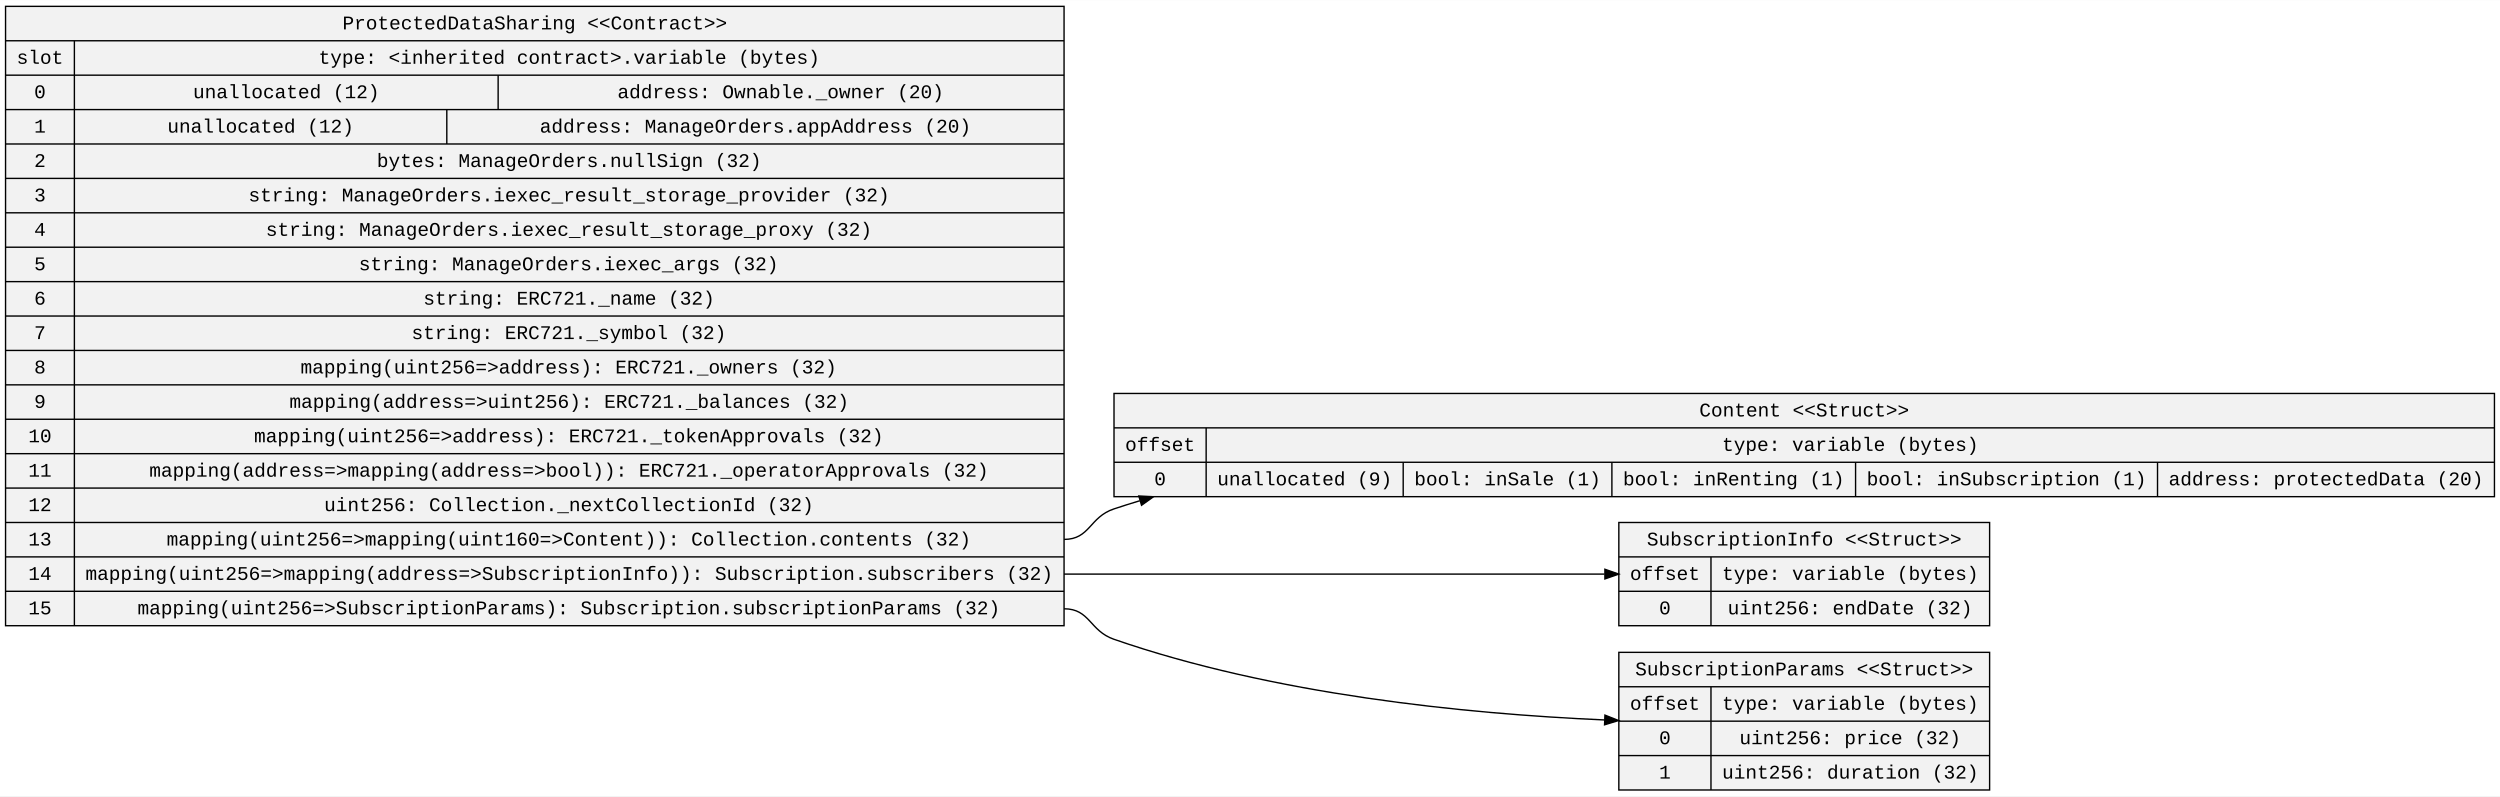
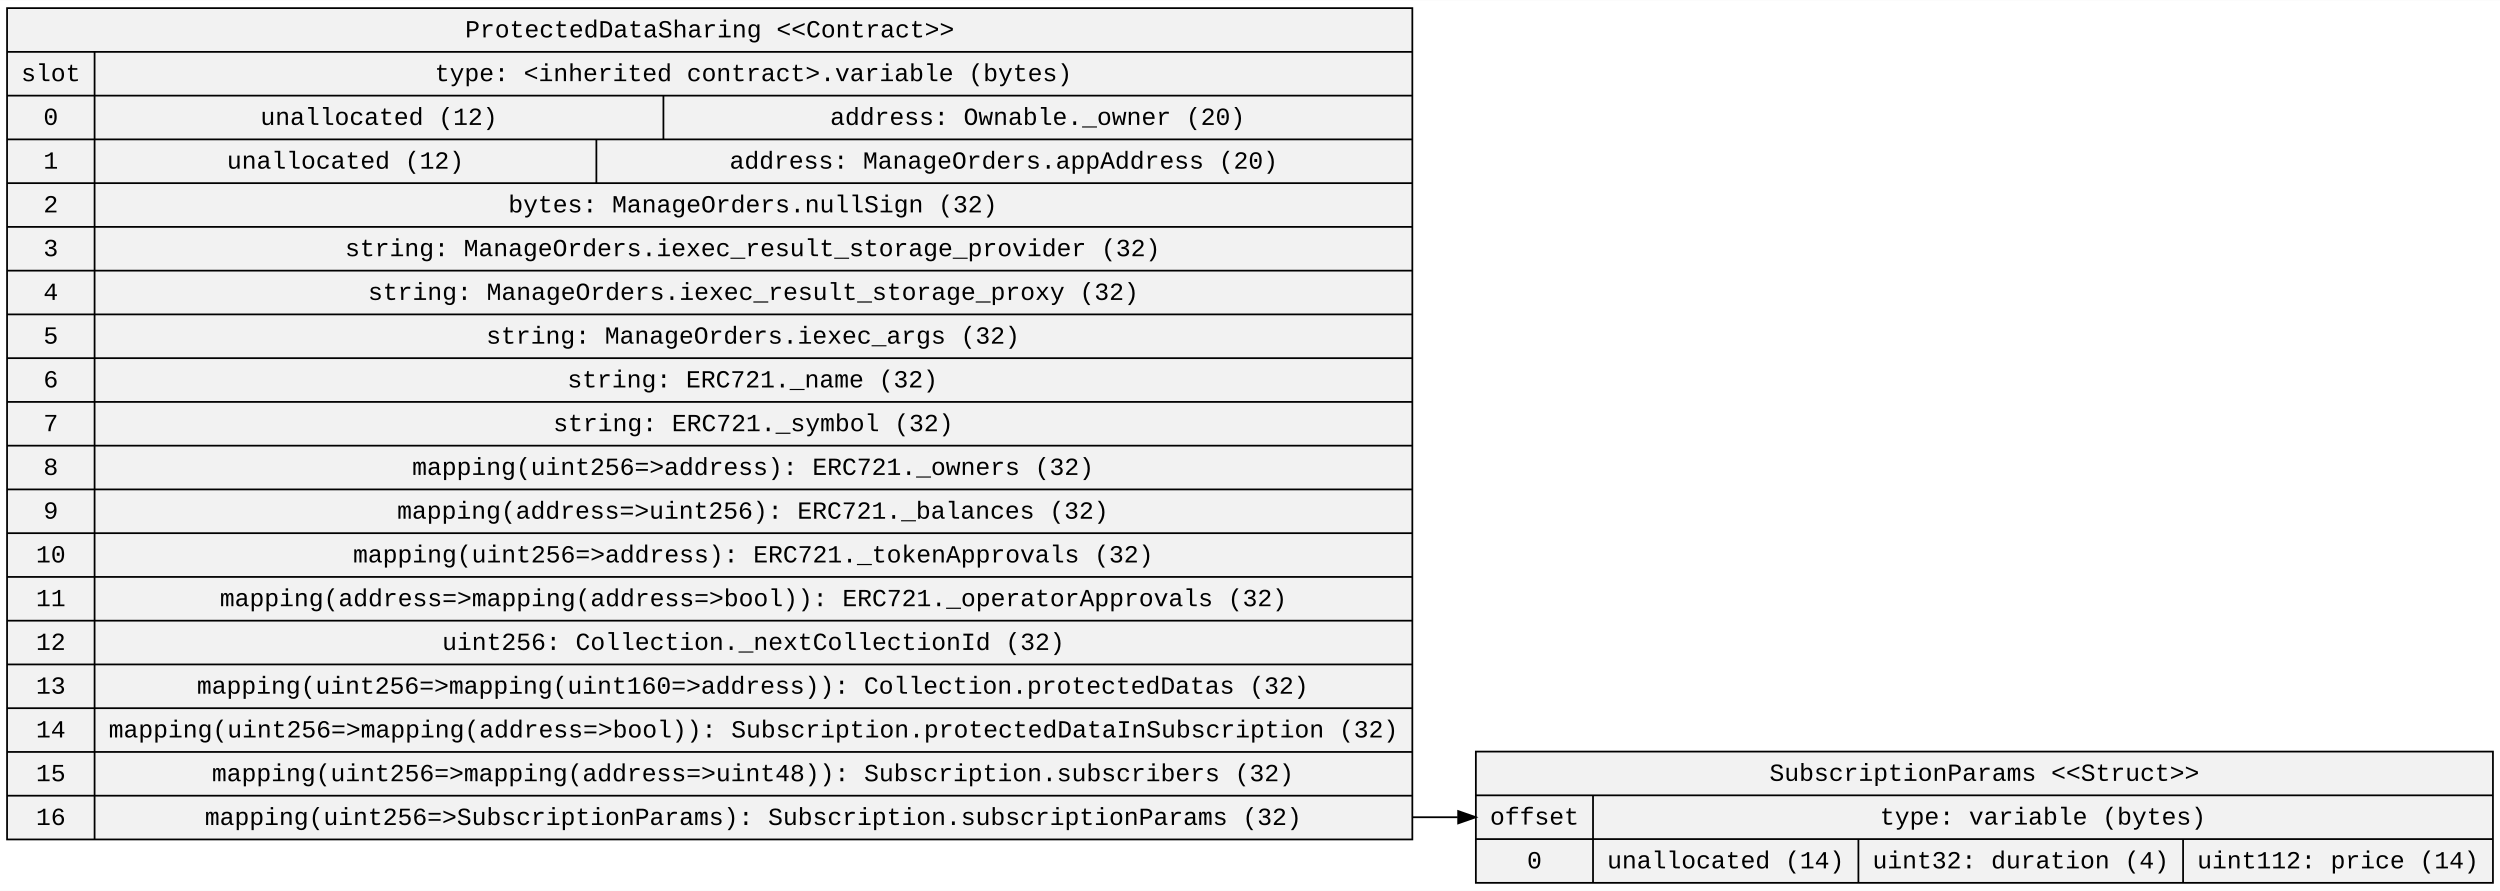
- <svg xmlns="http://www.w3.org/2000/svg" width="1802pt" height="574pt" viewBox="0.00 0.00 1801.87 573.80">
-   <g id="graph0" class="graph" transform="scale(1 1) rotate(0) translate(4 569.8)">
-     <polygon fill="white" stroke="transparent" points="-4,4 -4,-569.8 1797.87,-569.8 1797.87,4 -4,4" />
+ <svg xmlns="http://www.w3.org/2000/svg" width="1417pt" height="505pt" viewBox="0.00 0.00 1417.01 504.80">
+   <g id="graph0" class="graph" transform="scale(1 1) rotate(0) translate(4 500.8)">
+     <polygon fill="white" stroke="transparent" points="-4,4 -4,-500.8 1413.01,-500.8 1413.01,4 -4,4" />
    <g id="node1" class="node">
-       <polygon fill="#f2f2f2" stroke="black" points="0,-118.9 0,-565.3 762.92,-565.3 762.92,-118.9 0,-118.9" />
-       <text text-anchor="middle" x="381.46" y="-548.7" font-family="Courier New" font-size="14.00">ProtectedDataSharing &lt;&lt;Contract&gt;&gt;</text>
-       <polyline fill="none" stroke="black" points="0,-540.5 762.92,-540.5 " />
-       <text text-anchor="middle" x="24.8" y="-523.9" font-family="Courier New" font-size="14.00">slot</text>
-       <polyline fill="none" stroke="black" points="0,-515.7 49.61,-515.7 " />
-       <text text-anchor="middle" x="24.8" y="-499.1" font-family="Courier New" font-size="14.00">0</text>
-       <polyline fill="none" stroke="black" points="0,-490.9 49.61,-490.9 " />
-       <text text-anchor="middle" x="24.8" y="-474.3" font-family="Courier New" font-size="14.00">1</text>
-       <polyline fill="none" stroke="black" points="0,-466.1 49.61,-466.1 " />
-       <text text-anchor="middle" x="24.8" y="-449.5" font-family="Courier New" font-size="14.00">2</text>
-       <polyline fill="none" stroke="black" points="0,-441.3 49.61,-441.3 " />
-       <text text-anchor="middle" x="24.8" y="-424.7" font-family="Courier New" font-size="14.00">3</text>
-       <polyline fill="none" stroke="black" points="0,-416.5 49.61,-416.5 " />
-       <text text-anchor="middle" x="24.8" y="-399.9" font-family="Courier New" font-size="14.00">4</text>
-       <polyline fill="none" stroke="black" points="0,-391.7 49.61,-391.7 " />
-       <text text-anchor="middle" x="24.8" y="-375.1" font-family="Courier New" font-size="14.00">5</text>
-       <polyline fill="none" stroke="black" points="0,-366.9 49.61,-366.9 " />
-       <text text-anchor="middle" x="24.8" y="-350.3" font-family="Courier New" font-size="14.00">6</text>
-       <polyline fill="none" stroke="black" points="0,-342.1 49.61,-342.1 " />
-       <text text-anchor="middle" x="24.8" y="-325.5" font-family="Courier New" font-size="14.00">7</text>
-       <polyline fill="none" stroke="black" points="0,-317.3 49.61,-317.3 " />
-       <text text-anchor="middle" x="24.8" y="-300.7" font-family="Courier New" font-size="14.00">8</text>
-       <polyline fill="none" stroke="black" points="0,-292.5 49.61,-292.5 " />
-       <text text-anchor="middle" x="24.8" y="-275.9" font-family="Courier New" font-size="14.00">9</text>
-       <polyline fill="none" stroke="black" points="0,-267.7 49.61,-267.7 " />
-       <text text-anchor="middle" x="24.8" y="-251.1" font-family="Courier New" font-size="14.00">10</text>
-       <polyline fill="none" stroke="black" points="0,-242.9 49.61,-242.9 " />
-       <text text-anchor="middle" x="24.8" y="-226.3" font-family="Courier New" font-size="14.00">11</text>
-       <polyline fill="none" stroke="black" points="0,-218.1 49.61,-218.1 " />
-       <text text-anchor="middle" x="24.8" y="-201.5" font-family="Courier New" font-size="14.00">12</text>
-       <polyline fill="none" stroke="black" points="0,-193.3 49.61,-193.3 " />
-       <text text-anchor="middle" x="24.8" y="-176.7" font-family="Courier New" font-size="14.00">13</text>
-       <polyline fill="none" stroke="black" points="0,-168.5 49.61,-168.5 " />
-       <text text-anchor="middle" x="24.8" y="-151.9" font-family="Courier New" font-size="14.00">14</text>
-       <polyline fill="none" stroke="black" points="0,-143.7 49.61,-143.7 " />
-       <text text-anchor="middle" x="24.8" y="-127.1" font-family="Courier New" font-size="14.00">15</text>
-       <polyline fill="none" stroke="black" points="49.61,-118.9 49.61,-540.5 " />
-       <text text-anchor="middle" x="406.26" y="-523.9" font-family="Courier New" font-size="14.00">type: &lt;inherited contract&gt;.variable (bytes)</text>
-       <polyline fill="none" stroke="black" points="49.61,-515.7 762.92,-515.7 " />
-       <text text-anchor="middle" x="202.32" y="-499.1" font-family="Courier New" font-size="14.00">unallocated (12)</text>
-       <polyline fill="none" stroke="black" points="355.03,-490.9 355.03,-515.7 " />
-       <text text-anchor="middle" x="558.65" y="-499.1" font-family="Courier New" font-size="14.00">address: Ownable._owner (20)</text>
-       <polyline fill="none" stroke="black" points="49.61,-490.9 762.92,-490.9 " />
-       <text text-anchor="middle" x="183.82" y="-474.3" font-family="Courier New" font-size="14.00">unallocated (12)</text>
-       <polyline fill="none" stroke="black" points="318.03,-466.1 318.03,-490.9 " />
-       <text text-anchor="middle" x="540.45" y="-474.3" font-family="Courier New" font-size="14.00">address: ManageOrders.appAddress (20)</text>
-       <polyline fill="none" stroke="black" points="49.61,-466.1 762.92,-466.1 " />
-       <text text-anchor="middle" x="406.23" y="-449.5" font-family="Courier New" font-size="14.00">bytes: ManageOrders.nullSign (32)</text>
-       <polyline fill="none" stroke="black" points="49.61,-441.3 762.92,-441.3 " />
-       <text text-anchor="middle" x="406.14" y="-424.7" font-family="Courier New" font-size="14.00">string: ManageOrders.iexec_result_storage_provider (32)</text>
-       <polyline fill="none" stroke="black" points="49.61,-416.5 762.92,-416.5 " />
-       <text text-anchor="middle" x="406.04" y="-399.9" font-family="Courier New" font-size="14.00">string: ManageOrders.iexec_result_storage_proxy (32)</text>
-       <polyline fill="none" stroke="black" points="49.61,-391.7 762.92,-391.7 " />
-       <text text-anchor="middle" x="405.83" y="-375.1" font-family="Courier New" font-size="14.00">string: ManageOrders.iexec_args (32)</text>
-       <polyline fill="none" stroke="black" points="49.61,-366.9 762.92,-366.9 " />
-       <text text-anchor="middle" x="406.12" y="-350.3" font-family="Courier New" font-size="14.00">string: ERC721._name (32)</text>
-       <polyline fill="none" stroke="black" points="49.61,-342.1 762.92,-342.1 " />
-       <text text-anchor="middle" x="406.02" y="-325.5" font-family="Courier New" font-size="14.00">string: ERC721._symbol (32)</text>
-       <polyline fill="none" stroke="black" points="49.61,-317.3 762.92,-317.3 " />
-       <text text-anchor="middle" x="405.84" y="-300.7" font-family="Courier New" font-size="14.00">mapping(uint256=&gt;address): ERC721._owners (32)</text>
-       <polyline fill="none" stroke="black" points="49.61,-292.5 762.92,-292.5 " />
-       <text text-anchor="middle" x="406.24" y="-275.9" font-family="Courier New" font-size="14.00">mapping(address=&gt;uint256): ERC721._balances (32)</text>
-       <polyline fill="none" stroke="black" points="49.61,-267.7 762.92,-267.7 " />
-       <text text-anchor="middle" x="405.94" y="-251.1" font-family="Courier New" font-size="14.00">mapping(uint256=&gt;address): ERC721._tokenApprovals (32)</text>
-       <polyline fill="none" stroke="black" points="49.61,-242.9 762.92,-242.9 " />
-       <text text-anchor="middle" x="406.05" y="-226.3" font-family="Courier New" font-size="14.00">mapping(address=&gt;mapping(address=&gt;bool)): ERC721._operatorApprovals (32)</text>
-       <polyline fill="none" stroke="black" points="49.61,-218.1 762.92,-218.1 " />
-       <text text-anchor="middle" x="406.03" y="-201.5" font-family="Courier New" font-size="14.00">uint256: Collection._nextCollectionId (32)</text>
-       <polyline fill="none" stroke="black" points="49.61,-193.3 762.92,-193.3 " />
-       <text text-anchor="middle" x="405.95" y="-176.7" font-family="Courier New" font-size="14.00">mapping(uint256=&gt;mapping(uint160=&gt;Content)): Collection.contents (32)</text>
-       <polyline fill="none" stroke="black" points="49.61,-168.5 762.92,-168.5 " />
-       <text text-anchor="middle" x="406.26" y="-151.9" font-family="Courier New" font-size="14.00">mapping(uint256=&gt;mapping(address=&gt;SubscriptionInfo)): Subscription.subscribers (32)</text>
-       <polyline fill="none" stroke="black" points="49.61,-143.7 762.92,-143.7 " />
-       <text text-anchor="middle" x="405.96" y="-127.1" font-family="Courier New" font-size="14.00">mapping(uint256=&gt;SubscriptionParams): Subscription.subscriptionParams (32)</text>
+       <polygon fill="#f2f2f2" stroke="black" points="0,-25.1 0,-496.3 796.52,-496.3 796.52,-25.1 0,-25.1" />
+       <text text-anchor="middle" x="398.26" y="-479.7" font-family="Courier New" font-size="14.00">ProtectedDataSharing &lt;&lt;Contract&gt;&gt;</text>
+       <polyline fill="none" stroke="black" points="0,-471.5 796.52,-471.5 " />
+       <text text-anchor="middle" x="24.8" y="-454.9" font-family="Courier New" font-size="14.00">slot</text>
+       <polyline fill="none" stroke="black" points="0,-446.7 49.61,-446.7 " />
+       <text text-anchor="middle" x="24.8" y="-430.1" font-family="Courier New" font-size="14.00">0</text>
+       <polyline fill="none" stroke="black" points="0,-421.9 49.61,-421.9 " />
+       <text text-anchor="middle" x="24.8" y="-405.3" font-family="Courier New" font-size="14.00">1</text>
+       <polyline fill="none" stroke="black" points="0,-397.1 49.61,-397.1 " />
+       <text text-anchor="middle" x="24.8" y="-380.5" font-family="Courier New" font-size="14.00">2</text>
+       <polyline fill="none" stroke="black" points="0,-372.3 49.61,-372.3 " />
+       <text text-anchor="middle" x="24.8" y="-355.7" font-family="Courier New" font-size="14.00">3</text>
+       <polyline fill="none" stroke="black" points="0,-347.5 49.61,-347.5 " />
+       <text text-anchor="middle" x="24.8" y="-330.9" font-family="Courier New" font-size="14.00">4</text>
+       <polyline fill="none" stroke="black" points="0,-322.7 49.61,-322.7 " />
+       <text text-anchor="middle" x="24.8" y="-306.1" font-family="Courier New" font-size="14.00">5</text>
+       <polyline fill="none" stroke="black" points="0,-297.9 49.61,-297.9 " />
+       <text text-anchor="middle" x="24.8" y="-281.3" font-family="Courier New" font-size="14.00">6</text>
+       <polyline fill="none" stroke="black" points="0,-273.1 49.61,-273.1 " />
+       <text text-anchor="middle" x="24.8" y="-256.5" font-family="Courier New" font-size="14.00">7</text>
+       <polyline fill="none" stroke="black" points="0,-248.3 49.61,-248.3 " />
+       <text text-anchor="middle" x="24.8" y="-231.7" font-family="Courier New" font-size="14.00">8</text>
+       <polyline fill="none" stroke="black" points="0,-223.5 49.61,-223.5 " />
+       <text text-anchor="middle" x="24.8" y="-206.9" font-family="Courier New" font-size="14.00">9</text>
+       <polyline fill="none" stroke="black" points="0,-198.7 49.61,-198.7 " />
+       <text text-anchor="middle" x="24.8" y="-182.1" font-family="Courier New" font-size="14.00">10</text>
+       <polyline fill="none" stroke="black" points="0,-173.9 49.61,-173.9 " />
+       <text text-anchor="middle" x="24.8" y="-157.3" font-family="Courier New" font-size="14.00">11</text>
+       <polyline fill="none" stroke="black" points="0,-149.1 49.61,-149.1 " />
+       <text text-anchor="middle" x="24.8" y="-132.5" font-family="Courier New" font-size="14.00">12</text>
+       <polyline fill="none" stroke="black" points="0,-124.3 49.61,-124.3 " />
+       <text text-anchor="middle" x="24.8" y="-107.7" font-family="Courier New" font-size="14.00">13</text>
+       <polyline fill="none" stroke="black" points="0,-99.5 49.61,-99.5 " />
+       <text text-anchor="middle" x="24.8" y="-82.9" font-family="Courier New" font-size="14.00">14</text>
+       <polyline fill="none" stroke="black" points="0,-74.7 49.61,-74.7 " />
+       <text text-anchor="middle" x="24.8" y="-58.1" font-family="Courier New" font-size="14.00">15</text>
+       <polyline fill="none" stroke="black" points="0,-49.9 49.61,-49.9 " />
+       <text text-anchor="middle" x="24.8" y="-33.3" font-family="Courier New" font-size="14.00">16</text>
+       <polyline fill="none" stroke="black" points="49.61,-25.1 49.61,-471.5 " />
+       <text text-anchor="middle" x="423.06" y="-454.9" font-family="Courier New" font-size="14.00">type: &lt;inherited contract&gt;.variable (bytes)</text>
+       <polyline fill="none" stroke="black" points="49.61,-446.7 796.52,-446.7 " />
+       <text text-anchor="middle" x="210.82" y="-430.1" font-family="Courier New" font-size="14.00">unallocated (12)</text>
+       <polyline fill="none" stroke="black" points="372.03,-421.9 372.03,-446.7 " />
+       <text text-anchor="middle" x="584.15" y="-430.1" font-family="Courier New" font-size="14.00">address: Ownable._owner (20)</text>
+       <polyline fill="none" stroke="black" points="49.61,-421.9 796.52,-421.9 " />
+       <text text-anchor="middle" x="191.82" y="-405.3" font-family="Courier New" font-size="14.00">unallocated (12)</text>
+       <polyline fill="none" stroke="black" points="334.03,-397.1 334.03,-421.9 " />
+       <text text-anchor="middle" x="564.95" y="-405.3" font-family="Courier New" font-size="14.00">address: ManageOrders.appAddress (20)</text>
+       <polyline fill="none" stroke="black" points="49.61,-397.1 796.52,-397.1 " />
+       <text text-anchor="middle" x="422.73" y="-380.5" font-family="Courier New" font-size="14.00">bytes: ManageOrders.nullSign (32)</text>
+       <polyline fill="none" stroke="black" points="49.61,-372.3 796.52,-372.3 " />
+       <text text-anchor="middle" x="422.64" y="-355.7" font-family="Courier New" font-size="14.00">string: ManageOrders.iexec_result_storage_provider (32)</text>
+       <polyline fill="none" stroke="black" points="49.61,-347.5 796.52,-347.5 " />
+       <text text-anchor="middle" x="423.04" y="-330.9" font-family="Courier New" font-size="14.00">string: ManageOrders.iexec_result_storage_proxy (32)</text>
+       <polyline fill="none" stroke="black" points="49.61,-322.7 796.52,-322.7 " />
+       <text text-anchor="middle" x="422.83" y="-306.1" font-family="Courier New" font-size="14.00">string: ManageOrders.iexec_args (32)</text>
+       <polyline fill="none" stroke="black" points="49.61,-297.9 796.52,-297.9 " />
+       <text text-anchor="middle" x="422.62" y="-281.3" font-family="Courier New" font-size="14.00">string: ERC721._name (32)</text>
+       <polyline fill="none" stroke="black" points="49.61,-273.1 796.52,-273.1 " />
+       <text text-anchor="middle" x="423.02" y="-256.5" font-family="Courier New" font-size="14.00">string: ERC721._symbol (32)</text>
+       <polyline fill="none" stroke="black" points="49.61,-248.3 796.52,-248.3 " />
+       <text text-anchor="middle" x="422.84" y="-231.7" font-family="Courier New" font-size="14.00">mapping(uint256=&gt;address): ERC721._owners (32)</text>
+       <polyline fill="none" stroke="black" points="49.61,-223.5 796.52,-223.5 " />
+       <text text-anchor="middle" x="422.74" y="-206.9" font-family="Courier New" font-size="14.00">mapping(address=&gt;uint256): ERC721._balances (32)</text>
+       <polyline fill="none" stroke="black" points="49.61,-198.7 796.52,-198.7 " />
+       <text text-anchor="middle" x="422.94" y="-182.1" font-family="Courier New" font-size="14.00">mapping(uint256=&gt;address): ERC721._tokenApprovals (32)</text>
+       <polyline fill="none" stroke="black" points="49.61,-173.9 796.52,-173.9 " />
+       <text text-anchor="middle" x="423.05" y="-157.3" font-family="Courier New" font-size="14.00">mapping(address=&gt;mapping(address=&gt;bool)): ERC721._operatorApprovals (32)</text>
+       <polyline fill="none" stroke="black" points="49.61,-149.1 796.52,-149.1 " />
+       <text text-anchor="middle" x="423.03" y="-132.5" font-family="Courier New" font-size="14.00">uint256: Collection._nextCollectionId (32)</text>
+       <polyline fill="none" stroke="black" points="49.61,-124.3 796.52,-124.3 " />
+       <text text-anchor="middle" x="422.66" y="-107.7" font-family="Courier New" font-size="14.00">mapping(uint256=&gt;mapping(uint160=&gt;address)): Collection.protectedDatas (32)</text>
+       <polyline fill="none" stroke="black" points="49.61,-99.5 796.52,-99.5 " />
+       <text text-anchor="middle" x="423.06" y="-82.9" font-family="Courier New" font-size="14.00">mapping(uint256=&gt;mapping(address=&gt;bool)): Subscription.protectedDataInSubscription (32)</text>
+       <polyline fill="none" stroke="black" points="49.61,-74.7 796.52,-74.7 " />
+       <text text-anchor="middle" x="422.76" y="-58.1" font-family="Courier New" font-size="14.00">mapping(uint256=&gt;mapping(address=&gt;uint48)): Subscription.subscribers (32)</text>
+       <polyline fill="none" stroke="black" points="49.61,-49.9 796.52,-49.9 " />
+       <text text-anchor="middle" x="422.96" y="-33.3" font-family="Courier New" font-size="14.00">mapping(uint256=&gt;SubscriptionParams): Subscription.subscriptionParams (32)</text>
    </g>
    <g id="node2" class="node">
-       <polygon fill="#f2f2f2" stroke="black" points="798.92,-211.9 798.92,-286.3 1793.87,-286.3 1793.87,-211.9 798.92,-211.9" />
-       <text text-anchor="middle" x="1296.39" y="-269.7" font-family="Courier New" font-size="14.00">Content &lt;&lt;Struct&gt;&gt;</text>
-       <polyline fill="none" stroke="black" points="798.92,-261.5 1793.87,-261.5 " />
-       <text text-anchor="middle" x="832.12" y="-244.9" font-family="Courier New" font-size="14.00">offset</text>
-       <polyline fill="none" stroke="black" points="798.92,-236.7 865.33,-236.7 " />
-       <text text-anchor="middle" x="832.12" y="-220.1" font-family="Courier New" font-size="14.00">0</text>
-       <polyline fill="none" stroke="black" points="865.33,-211.9 865.33,-261.5 " />
-       <text text-anchor="middle" x="1329.6" y="-244.9" font-family="Courier New" font-size="14.00">type: variable (bytes)</text>
-       <polyline fill="none" stroke="black" points="865.33,-236.7 1793.87,-236.7 " />
-       <text text-anchor="middle" x="936.34" y="-220.1" font-family="Courier New" font-size="14.00">unallocated (9)</text>
-       <polyline fill="none" stroke="black" points="1007.35,-211.9 1007.35,-236.7 " />
-       <text text-anchor="middle" x="1082.56" y="-220.1" font-family="Courier New" font-size="14.00">bool: inSale (1)</text>
-       <polyline fill="none" stroke="black" points="1157.77,-211.9 1157.77,-236.7 " />
-       <text text-anchor="middle" x="1245.58" y="-220.1" font-family="Courier New" font-size="14.00">bool: inRenting (1)</text>
-       <polyline fill="none" stroke="black" points="1333.4,-211.9 1333.4,-236.7 " />
-       <text text-anchor="middle" x="1442.21" y="-220.1" font-family="Courier New" font-size="14.00">bool: inSubscription (1)</text>
-       <polyline fill="none" stroke="black" points="1551.03,-211.9 1551.03,-236.7 " />
-       <text text-anchor="middle" x="1672.45" y="-220.1" font-family="Courier New" font-size="14.00">address: protectedData (20)</text>
+       <polygon fill="#f2f2f2" stroke="black" points="832.52,-0.5 832.52,-74.9 1409.01,-74.9 1409.01,-0.5 832.52,-0.5" />
+       <text text-anchor="middle" x="1120.77" y="-58.3" font-family="Courier New" font-size="14.00">SubscriptionParams &lt;&lt;Struct&gt;&gt;</text>
+       <polyline fill="none" stroke="black" points="832.52,-50.1 1409.01,-50.1 " />
+       <text text-anchor="middle" x="865.73" y="-33.5" font-family="Courier New" font-size="14.00">offset</text>
+       <polyline fill="none" stroke="black" points="832.52,-25.3 898.93,-25.3 " />
+       <text text-anchor="middle" x="865.73" y="-8.7" font-family="Courier New" font-size="14.00">0</text>
+       <polyline fill="none" stroke="black" points="898.93,-0.5 898.93,-50.1 " />
+       <text text-anchor="middle" x="1153.97" y="-33.5" font-family="Courier New" font-size="14.00">type: variable (bytes)</text>
+       <polyline fill="none" stroke="black" points="898.93,-25.3 1409.01,-25.3 " />
+       <text text-anchor="middle" x="974.14" y="-8.7" font-family="Courier New" font-size="14.00">unallocated (14)</text>
+       <polyline fill="none" stroke="black" points="1049.35,-0.5 1049.35,-25.3 " />
+       <text text-anchor="middle" x="1141.37" y="-8.7" font-family="Courier New" font-size="14.00">uint32: duration (4)</text>
+       <polyline fill="none" stroke="black" points="1233.38,-0.5 1233.38,-25.3 " />
+       <text text-anchor="middle" x="1321.19" y="-8.7" font-family="Courier New" font-size="14.00">uint112: price (14)</text>
    </g>
    <g id="edge1" class="edge">
-       <path fill="none" stroke="black" d="M762.92,-181.1C781.67,-181.1 781.12,-197.19 798.92,-203.1 805.05,-205.14 811.25,-207.09 817.5,-208.97" />
-       <polygon fill="black" stroke="black" points="816.79,-212.41 827.37,-211.86 818.76,-205.69 816.79,-212.41" />
-     </g>
-     <g id="node3" class="node">
-       <polygon fill="#f2f2f2" stroke="black" points="1162.77,-118.9 1162.77,-193.3 1430.01,-193.3 1430.01,-118.9 1162.77,-118.9" />
-       <text text-anchor="middle" x="1296.39" y="-176.7" font-family="Courier New" font-size="14.00">SubscriptionInfo &lt;&lt;Struct&gt;&gt;</text>
-       <polyline fill="none" stroke="black" points="1162.77,-168.5 1430.01,-168.5 " />
-       <text text-anchor="middle" x="1195.98" y="-151.9" font-family="Courier New" font-size="14.00">offset</text>
-       <polyline fill="none" stroke="black" points="1162.77,-143.7 1229.18,-143.7 " />
-       <text text-anchor="middle" x="1195.98" y="-127.1" font-family="Courier New" font-size="14.00">0</text>
-       <polyline fill="none" stroke="black" points="1229.18,-118.9 1229.18,-168.5 " />
-       <text text-anchor="middle" x="1329.6" y="-151.9" font-family="Courier New" font-size="14.00">type: variable (bytes)</text>
-       <polyline fill="none" stroke="black" points="1229.18,-143.7 1430.01,-143.7 " />
-       <text text-anchor="middle" x="1329.4" y="-127.1" font-family="Courier New" font-size="14.00">uint256: endDate (32)</text>
-     </g>
-     <g id="edge2" class="edge">
-       <path fill="none" stroke="black" d="M762.92,-156.1C894.9,-156.1 1045.28,-156.1 1152.49,-156.1" />
-       <polygon fill="black" stroke="black" points="1152.73,-159.6 1162.73,-156.1 1152.73,-152.6 1152.73,-159.6" />
-     </g>
-     <g id="node4" class="node">
-       <polygon fill="#f2f2f2" stroke="black" points="1162.77,-0.5 1162.77,-99.7 1430.01,-99.7 1430.01,-0.5 1162.77,-0.5" />
-       <text text-anchor="middle" x="1296.39" y="-83.1" font-family="Courier New" font-size="14.00">SubscriptionParams &lt;&lt;Struct&gt;&gt;</text>
-       <polyline fill="none" stroke="black" points="1162.77,-74.9 1430.01,-74.9 " />
-       <text text-anchor="middle" x="1195.98" y="-58.3" font-family="Courier New" font-size="14.00">offset</text>
-       <polyline fill="none" stroke="black" points="1162.77,-50.1 1229.18,-50.1 " />
-       <text text-anchor="middle" x="1195.98" y="-33.5" font-family="Courier New" font-size="14.00">0</text>
-       <polyline fill="none" stroke="black" points="1162.77,-25.3 1229.18,-25.3 " />
-       <text text-anchor="middle" x="1195.98" y="-8.7" font-family="Courier New" font-size="14.00">1</text>
-       <polyline fill="none" stroke="black" points="1229.18,-0.5 1229.18,-74.9 " />
-       <text text-anchor="middle" x="1329.6" y="-58.3" font-family="Courier New" font-size="14.00">type: variable (bytes)</text>
-       <polyline fill="none" stroke="black" points="1229.18,-50.1 1430.01,-50.1 " />
-       <text text-anchor="middle" x="1329.49" y="-33.5" font-family="Courier New" font-size="14.00">uint256: price (32)</text>
-       <polyline fill="none" stroke="black" points="1229.18,-25.3 1430.01,-25.3 " />
-       <text text-anchor="middle" x="1329.6" y="-8.7" font-family="Courier New" font-size="14.00">uint256: duration (32)</text>
-     </g>
-     <g id="edge3" class="edge">
-       <path fill="none" stroke="black" d="M762.92,-131.1C781.67,-131.1 781.2,-115.24 798.92,-109.1 913.6,-69.38 1051.11,-55.45 1152.31,-50.98" />
-       <polygon fill="black" stroke="black" points="1152.76,-54.47 1162.6,-50.56 1152.47,-47.47 1152.76,-54.47" />
+       <path fill="none" stroke="black" d="M796.52,-37.7C804.99,-37.7 813.59,-37.7 822.27,-37.7" />
+       <polygon fill="black" stroke="black" points="822.49,-41.2 832.49,-37.7 822.49,-34.2 822.49,-41.2" />
    </g>
  </g>
</svg>
